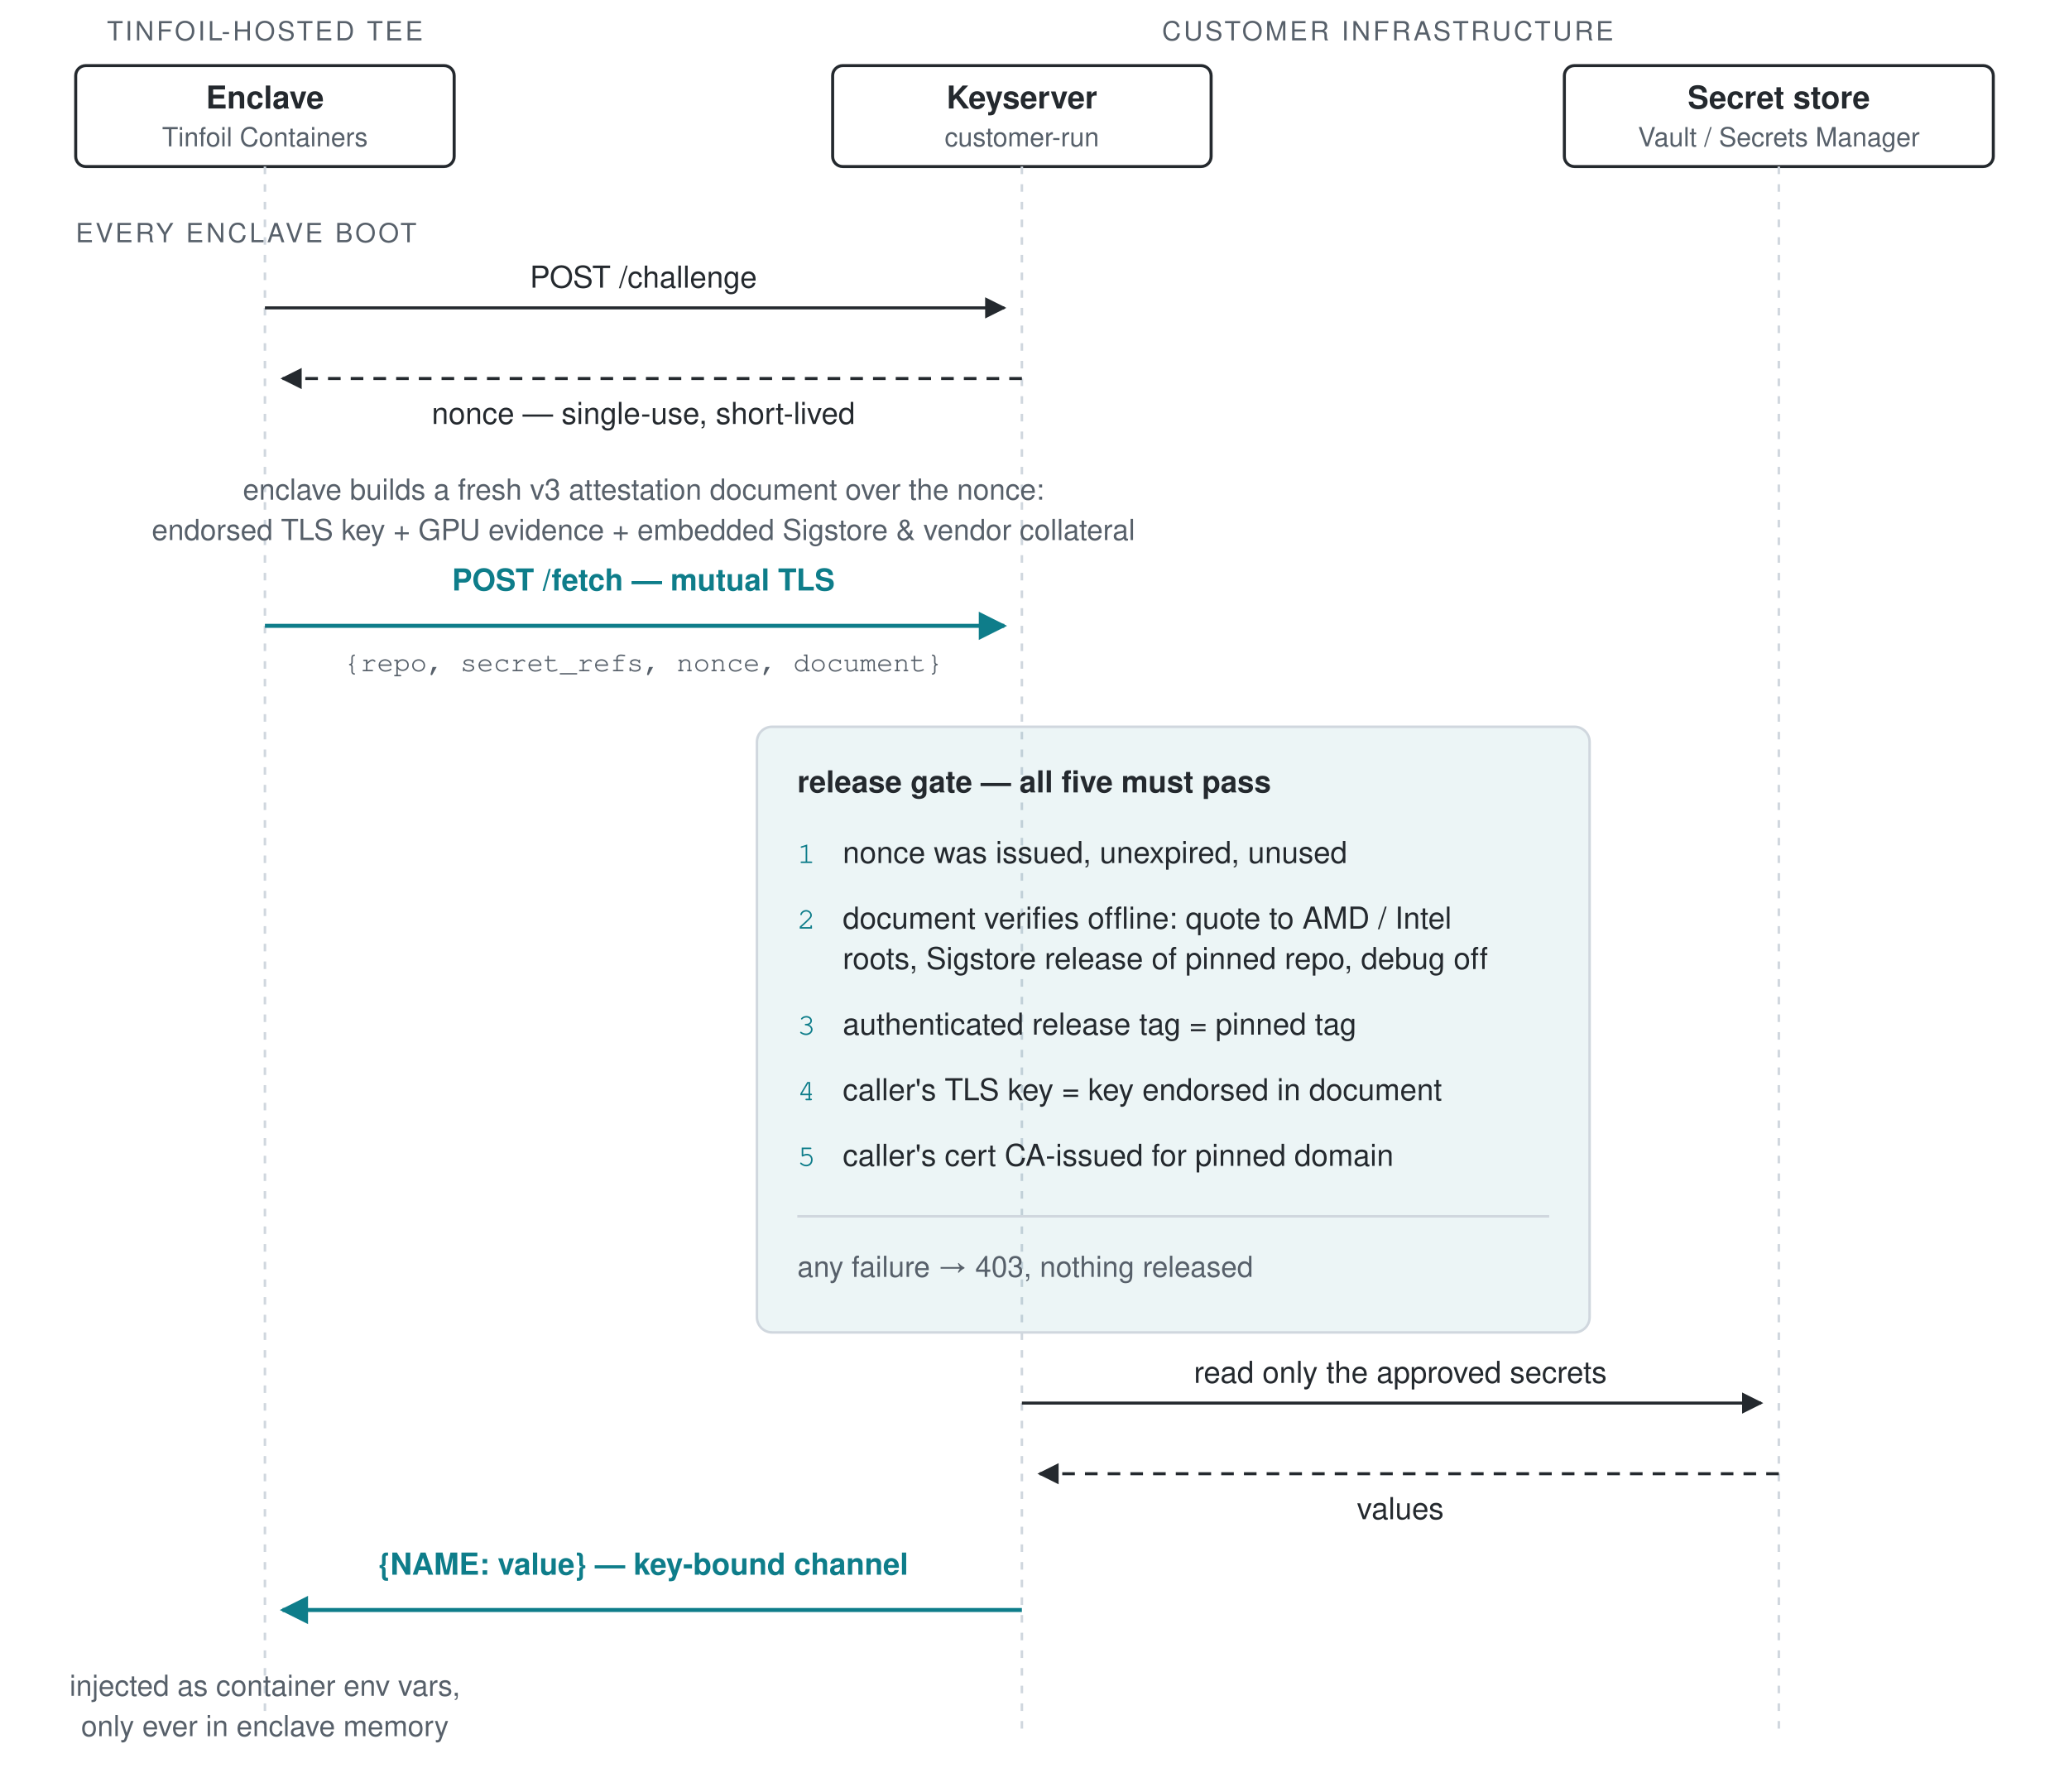
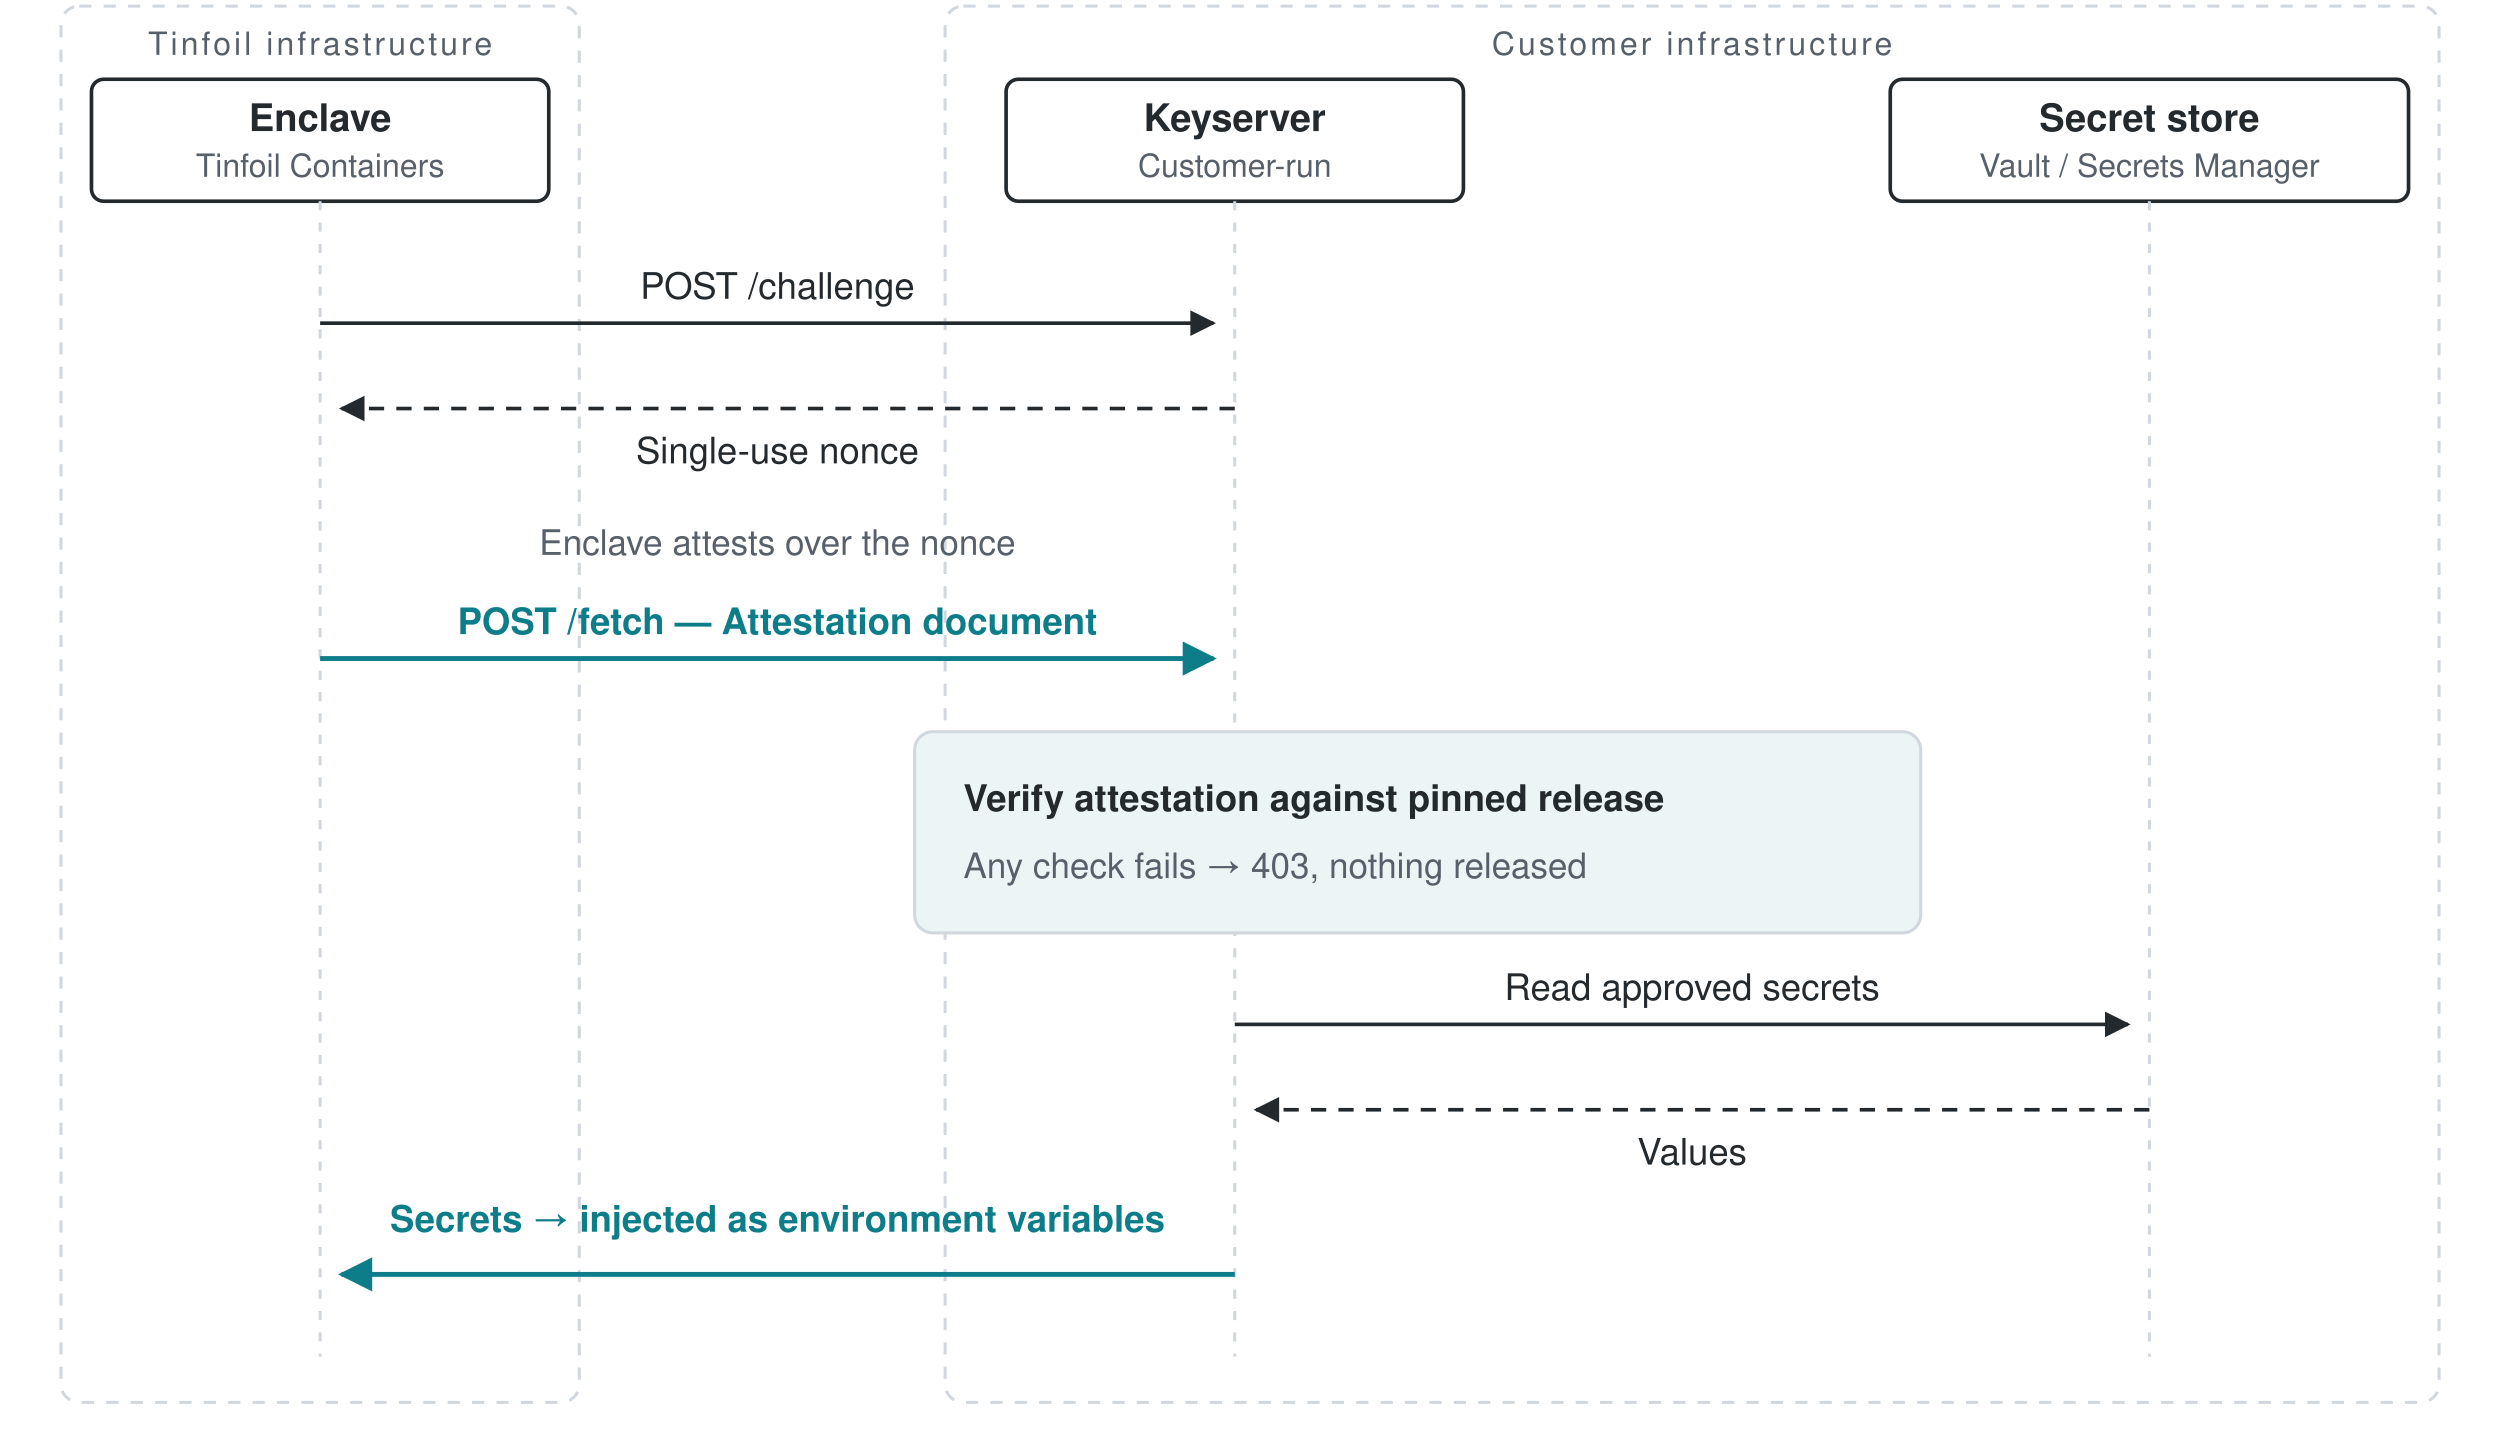
- <svg xmlns="http://www.w3.org/2000/svg" viewBox="0 0 820 710" font-family="Helvetica, Arial, sans-serif">
+ <svg xmlns="http://www.w3.org/2000/svg" viewBox="0 0 820 470" font-family="Helvetica, Arial, sans-serif">
  <defs>
    <marker id="arr" viewBox="0 0 10 10" refX="9" refY="5" markerWidth="7" markerHeight="7" orient="auto-start-reverse">
      <path d="M0,0 L10,5 L0,10 z" fill="#24292E" />
    </marker>
    <marker id="arrAccent" viewBox="0 0 10 10" refX="9" refY="5" markerWidth="7" markerHeight="7" orient="auto-start-reverse">
      <path d="M0,0 L10,5 L0,10 z" fill="#0E7D8A" />
    </marker>
  </defs>
-   <text x="105" y="16" text-anchor="middle" font-size="10.5" letter-spacing="1" fill="#57606A">TINFOIL-HOSTED TEE</text>
-   <text x="550" y="16" text-anchor="middle" font-size="10.5" letter-spacing="1" fill="#57606A">CUSTOMER INFRASTRUCTURE</text>
+   <rect x="20" y="2" width="170" height="458" rx="6" fill="none" stroke="#D0D7DE" stroke-width="1" stroke-dasharray="4 4" />
+   <rect x="310" y="2" width="490" height="458" rx="6" fill="none" stroke="#D0D7DE" stroke-width="1" stroke-dasharray="4 4" />
+   <text x="105" y="18" text-anchor="middle" font-size="10.5" letter-spacing="1" fill="#57606A">Tinfoil infrastructure</text>
+   <text x="555" y="18" text-anchor="middle" font-size="10.5" letter-spacing="1" fill="#57606A">Customer infrastructure</text>
  <rect x="30" y="26" width="150" height="40" rx="4" fill="none" stroke="#24292E" stroke-width="1.2" />
  <text x="105" y="43" text-anchor="middle" font-size="12.5" font-weight="600" fill="#24292E">Enclave</text>
  <text x="105" y="58" text-anchor="middle" font-size="10.5" fill="#57606A">Tinfoil Containers</text>
  <rect x="330" y="26" width="150" height="40" rx="4" fill="none" stroke="#24292E" stroke-width="1.2" />
  <text x="405" y="43" text-anchor="middle" font-size="12.5" font-weight="600" fill="#24292E">Keyserver</text>
-   <text x="405" y="58" text-anchor="middle" font-size="10.5" fill="#57606A">customer-run</text>
+   <text x="405" y="58" text-anchor="middle" font-size="10.5" fill="#57606A">Customer-run</text>
  <rect x="620" y="26" width="170" height="40" rx="4" fill="none" stroke="#24292E" stroke-width="1.2" />
  <text x="705" y="43" text-anchor="middle" font-size="12.5" font-weight="600" fill="#24292E">Secret store</text>
  <text x="705" y="58" text-anchor="middle" font-size="10.5" fill="#57606A">Vault / Secrets Manager</text>
-   <line x1="105" y1="66" x2="105" y2="685" stroke="#D0D7DE" stroke-width="1" stroke-dasharray="3 4" />
-   <line x1="405" y1="66" x2="405" y2="685" stroke="#D0D7DE" stroke-width="1" stroke-dasharray="3 4" />
-   <line x1="705" y1="66" x2="705" y2="685" stroke="#D0D7DE" stroke-width="1" stroke-dasharray="3 4" />
-   <text x="30" y="96" font-size="10.5" letter-spacing="1" fill="#57606A">EVERY ENCLAVE BOOT</text>
-   <line x1="105" y1="122" x2="398" y2="122" stroke="#24292E" stroke-width="1.2" marker-end="url(#arr)" />
-   <text x="255" y="114" text-anchor="middle" font-size="12" fill="#24292E">POST /challenge</text>
-   <line x1="405" y1="150" x2="112" y2="150" stroke="#24292E" stroke-width="1.2" stroke-dasharray="5 4" marker-end="url(#arr)" />
-   <text x="255" y="168" text-anchor="middle" font-size="12" fill="#24292E">nonce — single-use, short-lived</text>
-   <text x="255" y="198" text-anchor="middle" font-size="11.5" fill="#57606A">enclave builds a fresh v3 attestation document over the nonce:</text>
-   <text x="255" y="214" text-anchor="middle" font-size="11.5" fill="#57606A">endorsed TLS key + GPU evidence + embedded Sigstore &amp; vendor collateral</text>
-   <line x1="105" y1="248" x2="398" y2="248" stroke="#0E7D8A" stroke-width="1.6" marker-end="url(#arrAccent)" />
-   <text x="255" y="234" text-anchor="middle" font-size="12" font-weight="600" fill="#0E7D8A">POST /fetch — mutual TLS</text>
-   <text x="255" y="266" text-anchor="middle" font-size="11" font-family="Courier, monospace" fill="#57606A">{repo, secret_refs, nonce, document}</text>
-   <rect x="300" y="288" width="330" height="240" rx="6" fill="rgba(14,125,138,0.08)" stroke="#D0D7DE" />
-   <text x="316" y="314" font-size="12" font-weight="600" fill="#24292E">release gate — all five must pass</text>
-   <text x="316" y="342" font-size="12" fill="#0E7D8A" font-family="Courier, monospace">1</text>
-   <text x="334" y="342" font-size="12" fill="#24292E">nonce was issued, unexpired, unused</text>
-   <text x="316" y="368" font-size="12" fill="#0E7D8A" font-family="Courier, monospace">2</text>
-   <text x="334" y="368" font-size="12" fill="#24292E">document verifies offline: quote to AMD / Intel</text>
-   <text x="334" y="384" font-size="12" fill="#24292E">roots, Sigstore release of pinned repo, debug off</text>
-   <text x="316" y="410" font-size="12" fill="#0E7D8A" font-family="Courier, monospace">3</text>
-   <text x="334" y="410" font-size="12" fill="#24292E">authenticated release tag = pinned tag</text>
-   <text x="316" y="436" font-size="12" fill="#0E7D8A" font-family="Courier, monospace">4</text>
-   <text x="334" y="436" font-size="12" fill="#24292E">caller's TLS key = key endorsed in document</text>
-   <text x="316" y="462" font-size="12" fill="#0E7D8A" font-family="Courier, monospace">5</text>
-   <text x="334" y="462" font-size="12" fill="#24292E">caller's cert CA-issued for pinned domain</text>
-   <line x1="316" y1="482" x2="614" y2="482" stroke="#D0D7DE" stroke-width="1" />
-   <text x="316" y="506" font-size="11.5" fill="#57606A">any failure → 403, nothing released</text>
-   <line x1="405" y1="556" x2="698" y2="556" stroke="#24292E" stroke-width="1.2" marker-end="url(#arr)" />
-   <text x="555" y="548" text-anchor="middle" font-size="12" fill="#24292E">read only the approved secrets</text>
-   <line x1="705" y1="584" x2="412" y2="584" stroke="#24292E" stroke-width="1.2" stroke-dasharray="5 4" marker-end="url(#arr)" />
-   <text x="555" y="602" text-anchor="middle" font-size="12" fill="#24292E">values</text>
-   <line x1="405" y1="638" x2="112" y2="638" stroke="#0E7D8A" stroke-width="1.6" marker-end="url(#arrAccent)" />
-   <text x="255" y="624" text-anchor="middle" font-size="12" font-weight="600" fill="#0E7D8A">{NAME: value} — key-bound channel</text>
-   <text x="105" y="672" text-anchor="middle" font-size="11.5" fill="#57606A">injected as container env vars,</text>
-   <text x="105" y="688" text-anchor="middle" font-size="11.5" fill="#57606A">only ever in enclave memory</text>
+   <line x1="105" y1="66" x2="105" y2="445" stroke="#D0D7DE" stroke-width="1" stroke-dasharray="3 4" />
+   <line x1="405" y1="66" x2="405" y2="445" stroke="#D0D7DE" stroke-width="1" stroke-dasharray="3 4" />
+   <line x1="705" y1="66" x2="705" y2="445" stroke="#D0D7DE" stroke-width="1" stroke-dasharray="3 4" />
+   <line x1="105" y1="106" x2="398" y2="106" stroke="#24292E" stroke-width="1.2" marker-end="url(#arr)" />
+   <text x="255" y="98" text-anchor="middle" font-size="12" fill="#24292E">POST /challenge</text>
+   <line x1="405" y1="134" x2="112" y2="134" stroke="#24292E" stroke-width="1.2" stroke-dasharray="5 4" marker-end="url(#arr)" />
+   <text x="255" y="152" text-anchor="middle" font-size="12" fill="#24292E">Single-use nonce</text>
+   <text x="255" y="182" text-anchor="middle" font-size="11.5" fill="#57606A">Enclave attests over the nonce</text>
+   <line x1="105" y1="216" x2="398" y2="216" stroke="#0E7D8A" stroke-width="1.6" marker-end="url(#arrAccent)" />
+   <text x="255" y="208" text-anchor="middle" font-size="12" font-weight="600" fill="#0E7D8A">POST /fetch — Attestation document</text>
+   <rect x="300" y="240" width="330" height="66" rx="6" fill="#ECF5F6" stroke="#D0D7DE" />
+   <text x="316" y="266" font-size="12" font-weight="600" fill="#24292E">Verify attestation against pinned release</text>
+   <text x="316" y="288" font-size="11.5" fill="#57606A">Any check fails → 403, nothing released</text>
+   <line x1="405" y1="336" x2="698" y2="336" stroke="#24292E" stroke-width="1.2" marker-end="url(#arr)" />
+   <text x="555" y="328" text-anchor="middle" font-size="12" fill="#24292E">Read approved secrets</text>
+   <line x1="705" y1="364" x2="412" y2="364" stroke="#24292E" stroke-width="1.2" stroke-dasharray="5 4" marker-end="url(#arr)" />
+   <text x="555" y="382" text-anchor="middle" font-size="12" fill="#24292E">Values</text>
+   <line x1="405" y1="418" x2="112" y2="418" stroke="#0E7D8A" stroke-width="1.6" marker-end="url(#arrAccent)" />
+   <text x="255" y="404" text-anchor="middle" font-size="12" font-weight="600" fill="#0E7D8A">Secrets → injected as environment variables</text>
</svg>
